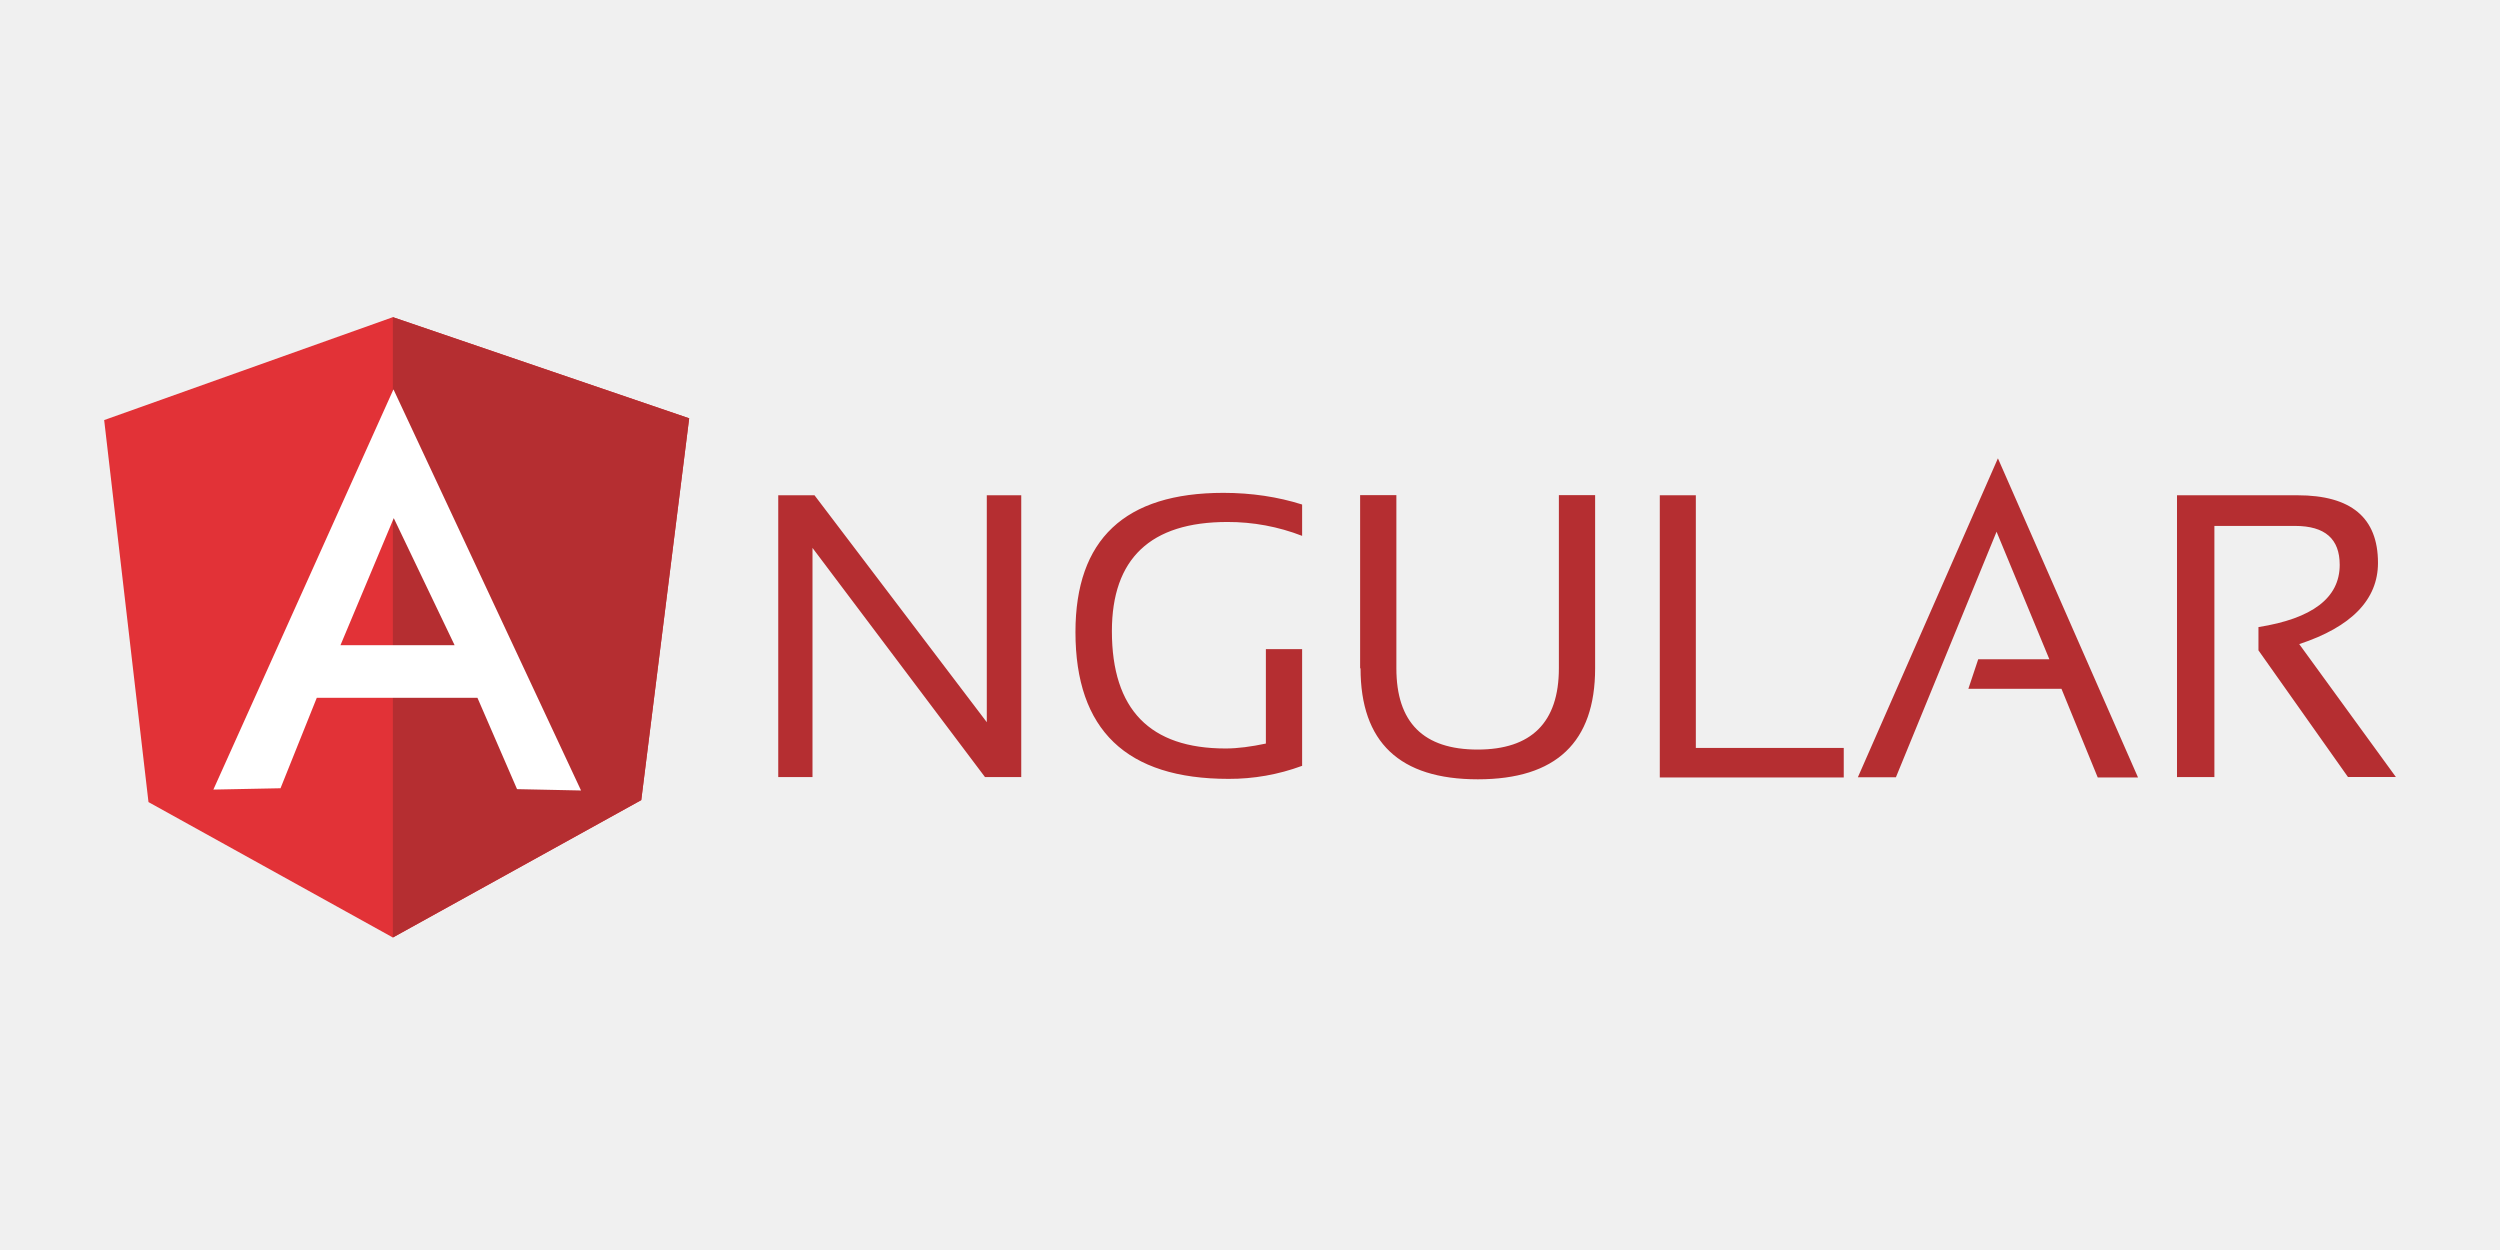
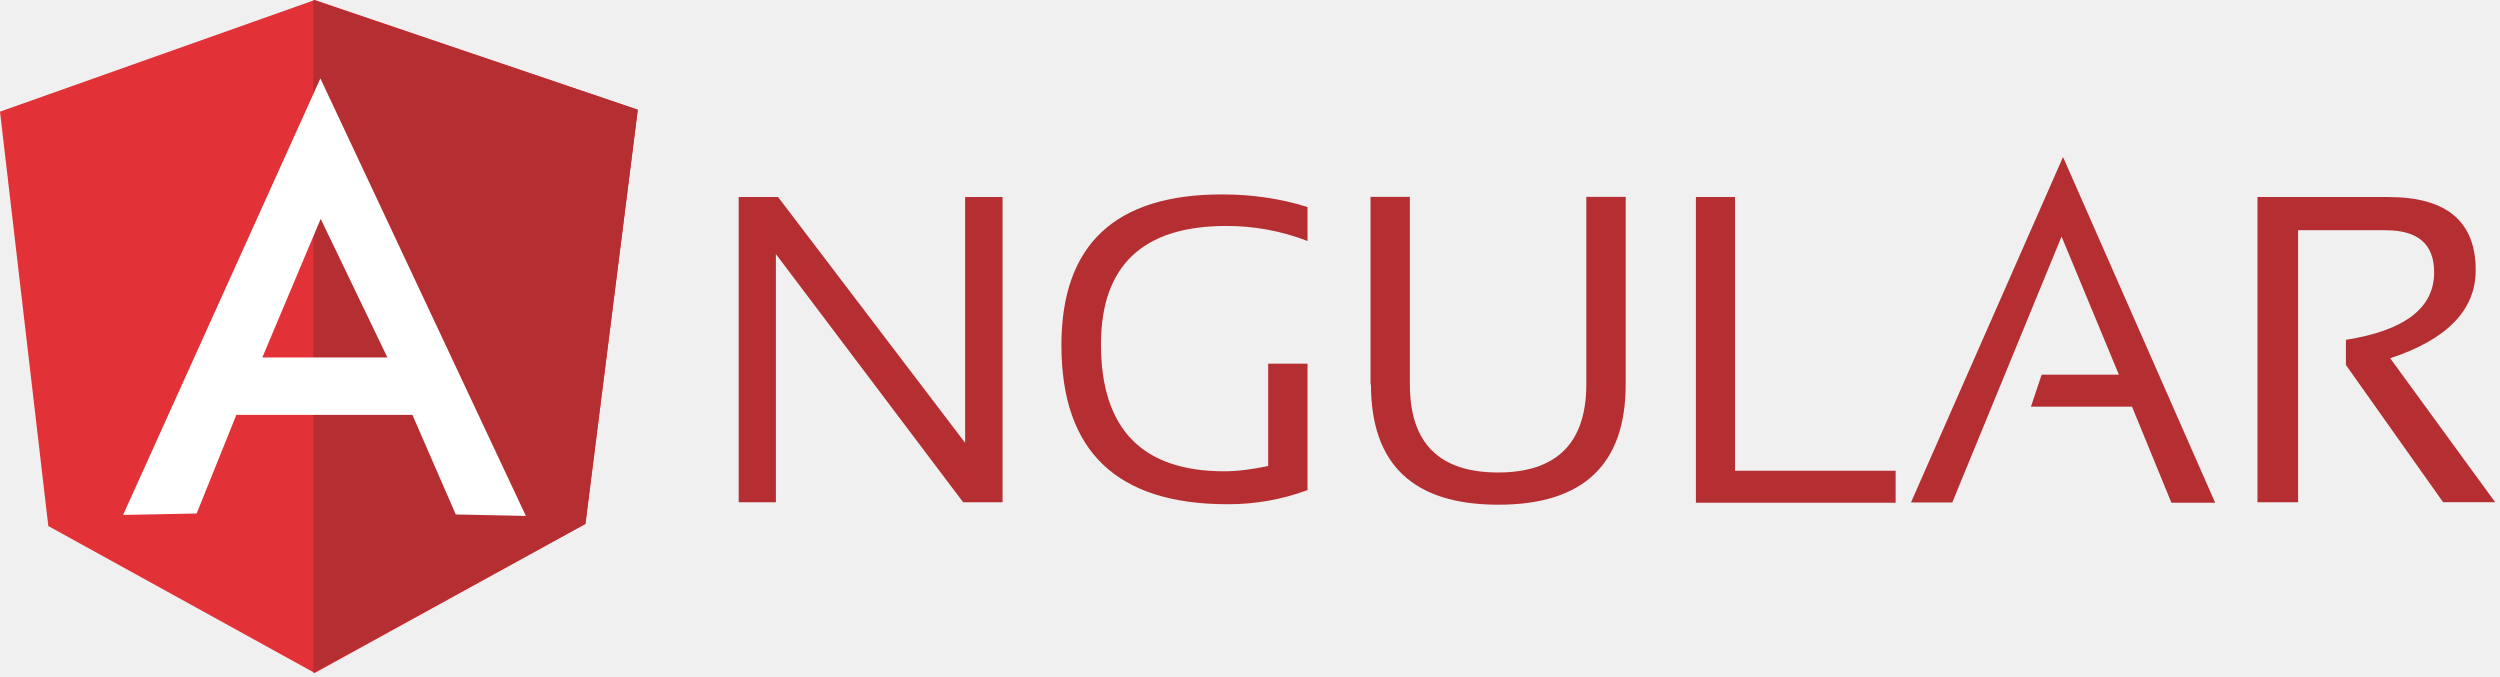
- <svg xmlns="http://www.w3.org/2000/svg" viewBox="0 0 120 60">
-   <path d="M37.356 37.3V23.773h1.74l8.27 10.893V23.773h1.654V37.3h-1.74L39 26.3v11h-1.654zm25.137-.537a10.05 10.05 0 01-3.523.623c-4.898 0-7.348-2.342-7.348-7.047 0-4.447 2.363-6.682 7.1-6.682 1.354 0 2.62.193 3.78.56v1.504a9.856 9.856 0 00-3.588-.666c-3.695 0-5.543 1.762-5.543 5.242 0 3.76 1.826 5.63 5.457 5.63.58 0 1.225-.086 1.934-.236v-4.533h1.74v5.607zm2.793-4.684v-8.314h1.74v8.314c0 2.6 1.3 3.9 3.9 3.9 2.578 0 3.9-1.3 3.9-3.9v-8.314h1.74v8.314c0 3.545-1.87 5.328-5.63 5.328s-5.63-1.783-5.63-5.328zM81.4 23.773V35.9h7.1v1.418h-8.83V23.773h1.74zm9.604 13.535h-1.826L95.9 22l6.725 15.318h-1.934l-1.74-4.254h-4.47l.473-1.418h3.416l-2.535-6.123L91 37.318zm13.492 0V23.773h5.78c2.578 0 3.867 1.074 3.867 3.244 0 1.762-1.268 3.072-3.78 3.9l4.64 6.38h-2.3l-4.297-6.08V30.1c2.578-.408 3.9-1.396 3.9-2.986 0-1.246-.7-1.87-2.148-1.87h-3.867V37.3h-1.783z" fill="#b52e31" />
-   <path d="M5 20.164l13.857-4.94 14.223 4.855-2.3 18.326L18.857 45l-11.73-6.5L5 20.164z" fill="#e23237" />
-   <path d="M33.08 20.078l-14.223-4.855V45l11.924-6.596 2.3-18.326z" fill="#b52e31" />
-   <path d="M18.88 18.703L10.242 37.9l3.223-.064 1.74-4.34h7.713l1.9 4.383 3.072.064-9.002-19.25zm.02 6.166l2.922 6.102h-5.48l2.558-6.1z" fill="#fff" />
+ <svg xmlns="http://www.w3.org/2000/svg" width="196" height="53" viewBox="0 0 196 53">
+   <g fill="none" fill-rule="evenodd">
+     <path fill="#B52E31" fill-rule="nonzero" d="M57.914 39.38V15.447H61L75.667 34.72V15.447H78.6V39.38h-3.086L60.83 19.918V39.38h-2.933.017zm44.58-.95c-2 .737-4.116 1.11-6.247 1.102-8.687 0-13.032-4.144-13.032-12.468 0-7.868 4.19-11.822 12.592-11.822 2.401 0 4.646.341 6.703.99v2.662a17.517 17.517 0 0 0-6.363-1.179c-6.553 0-9.83 3.118-9.83 9.275 0 6.652 3.238 9.96 9.678 9.96 1.028 0 2.172-.152 3.43-.417v-8.02h3.085v9.92l-.015-.003zm4.954-8.288V15.433h3.086v14.71c0 4.6 2.305 6.9 6.916 6.9 4.572 0 6.917-2.3 6.917-6.9v-14.71h3.086v14.71c0 6.271-3.317 9.426-9.985 9.426-6.668 0-9.985-3.155-9.985-9.427h-.035zm28.578-14.695v21.456h12.592v2.509h-15.66V15.447h3.086-.018zm17.032 23.947h-3.238l11.921-27.084 11.927 27.102h-3.43l-3.086-7.527h-7.927l.839-2.509h6.058l-4.496-10.833-8.575 20.869.007-.018zm23.928 0V15.447h10.251c4.572 0 6.858 1.9 6.858 5.74 0 3.117-2.249 5.435-6.704 6.9l8.23 11.287h-4.08l-7.62-10.757v-1.976c4.572-.722 6.916-2.47 6.916-5.283 0-2.204-1.241-3.308-3.81-3.308h-6.857v21.33h-3.162l-.022.014z" />
+     <path fill="#E23237" d="M0 8.753L24.675 0l25.327 8.602-4.096 32.471L24.675 52.76 3.788 41.242z" />
+     <path fill="#B52E31" d="M50 8.602L24.562 0v52.759l21.326-11.687 4.114-32.47z" />
+     <path fill="#FFF" fill-rule="nonzero" d="M25.107 6.173L9.649 40.372l5.768-.114 3.113-7.732h13.802l3.4 7.808 5.497.114L25.121 6.155l-.014.018zm.035 10.984l5.23 10.87h-9.807l4.577-10.866v-.004z" />
+   </g>
</svg>
